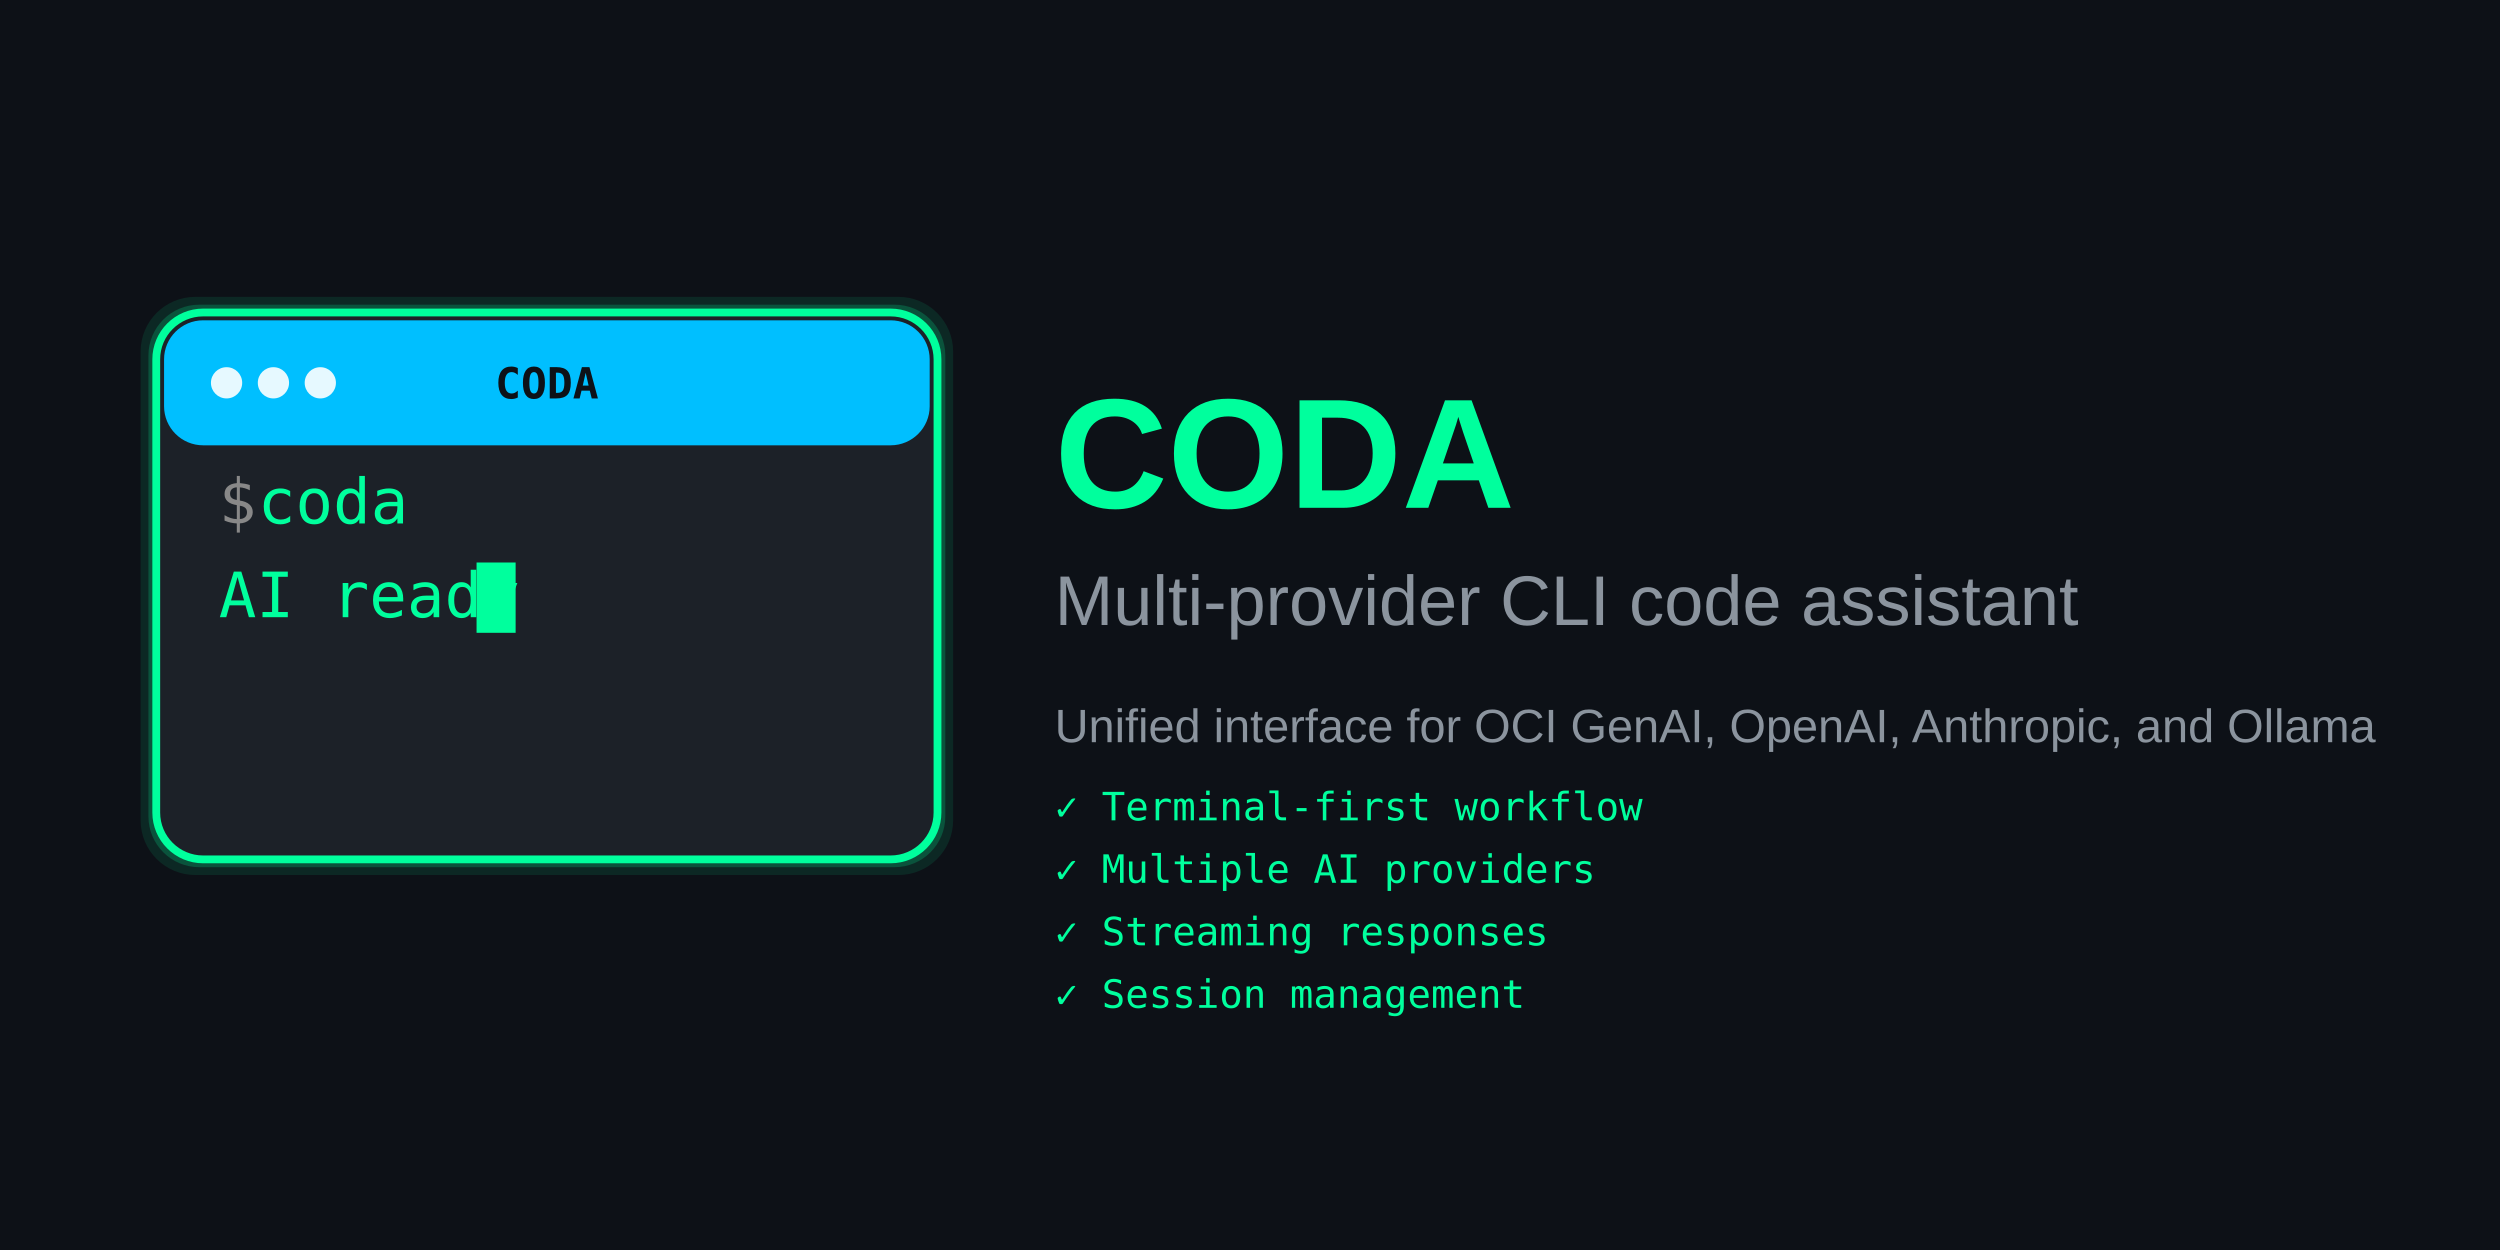
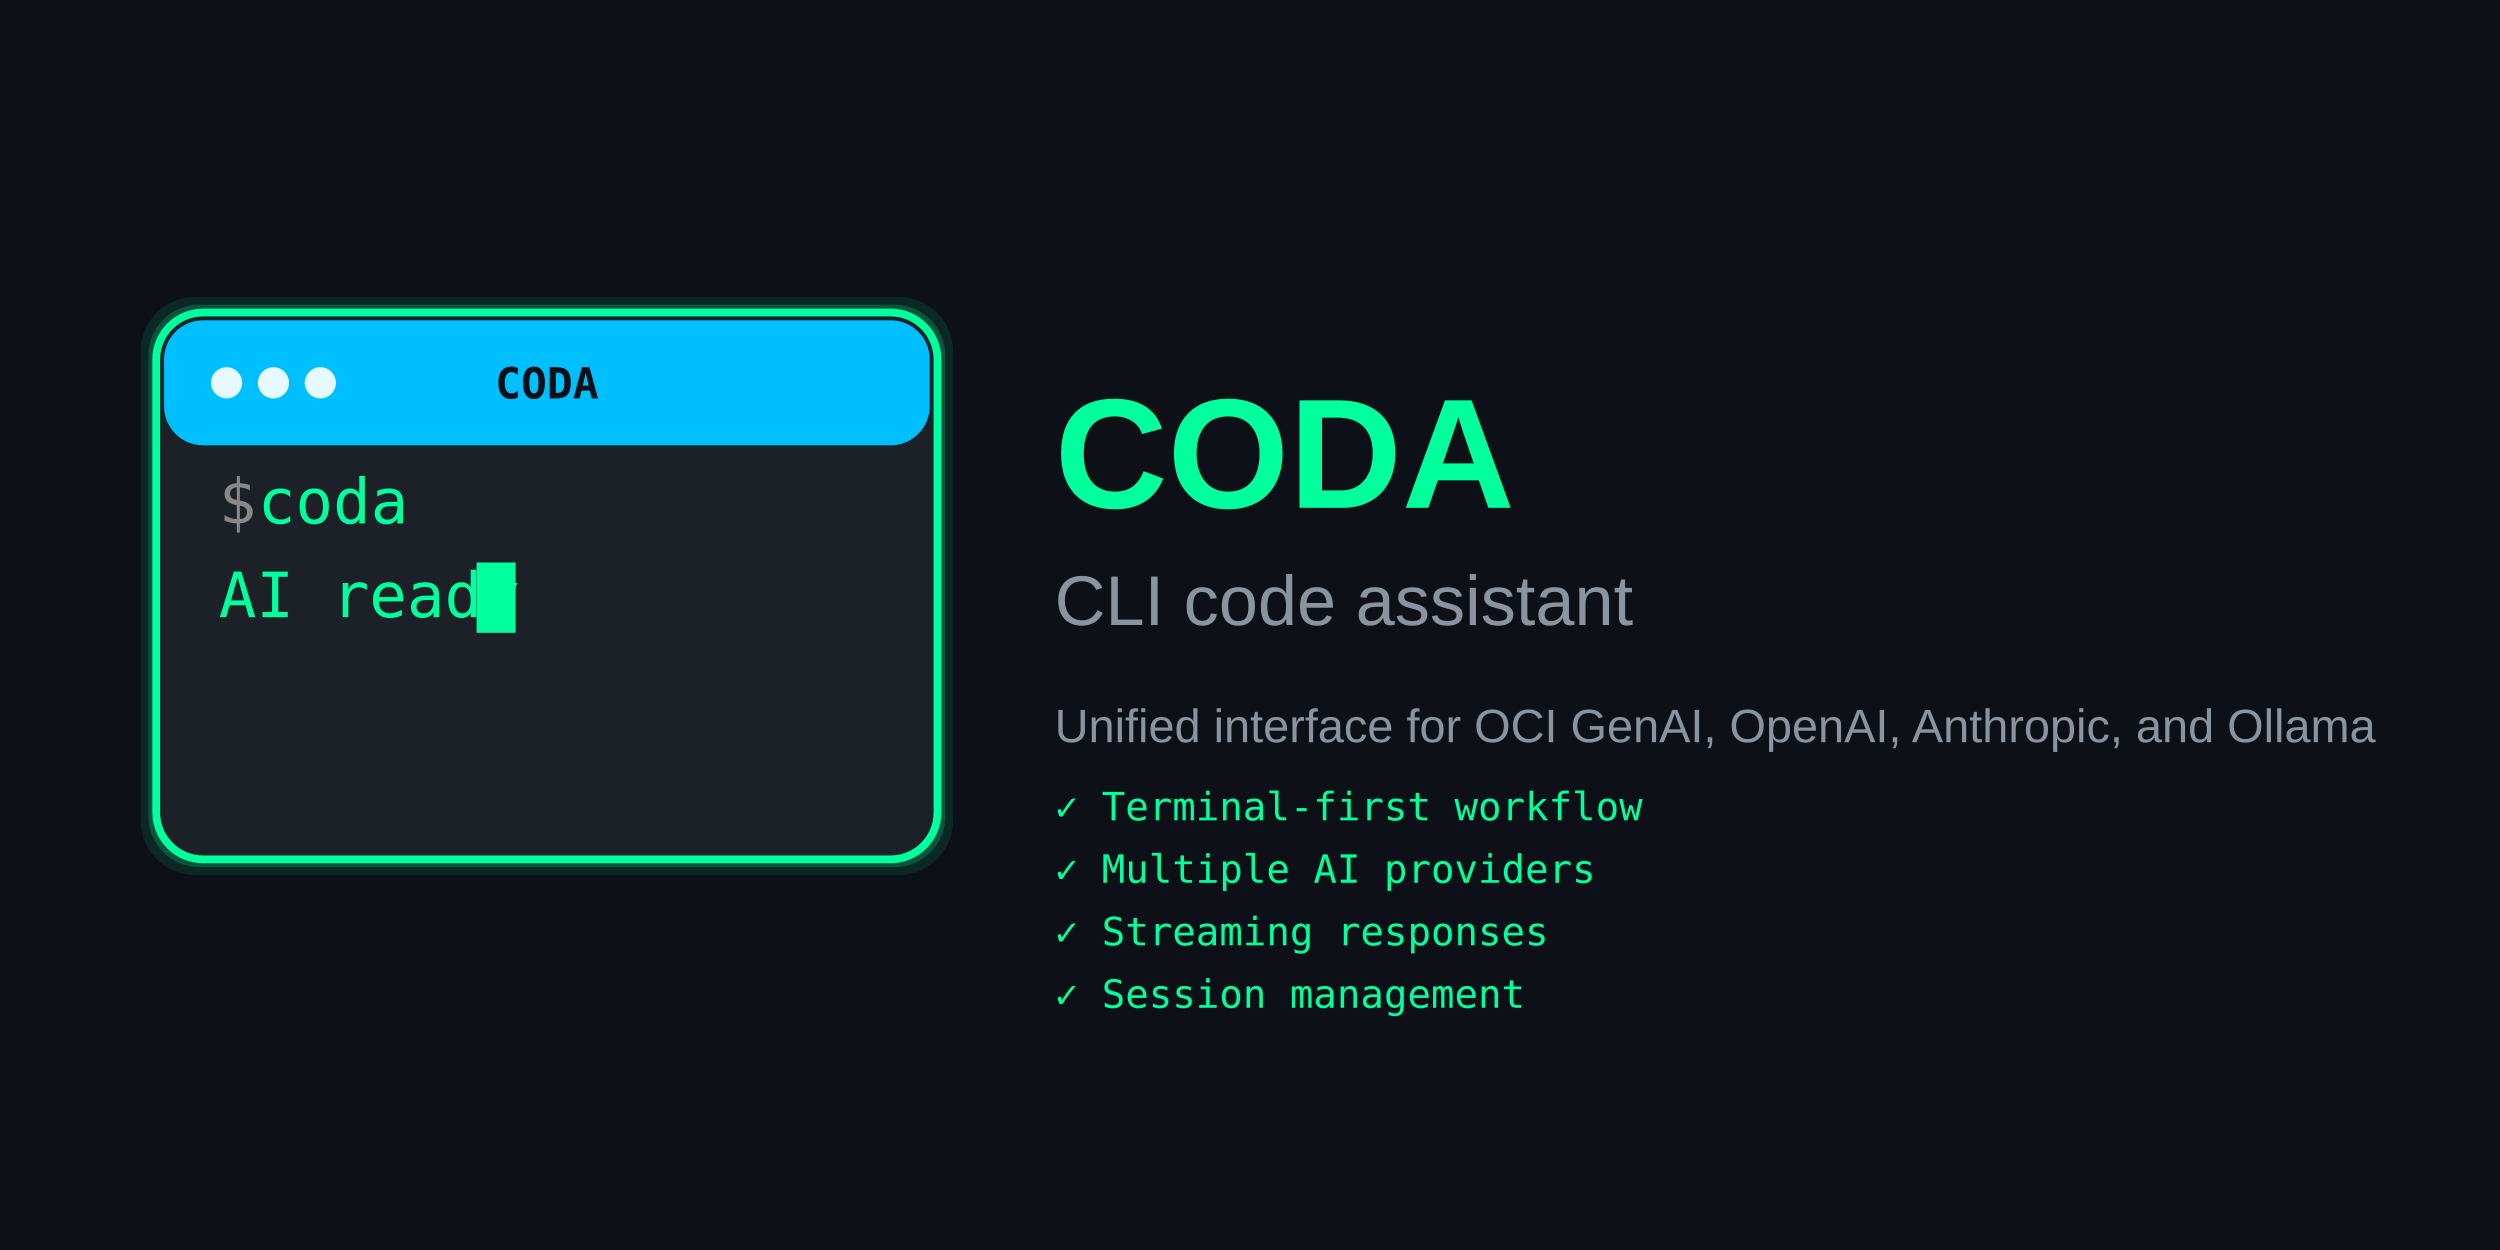
<svg xmlns="http://www.w3.org/2000/svg" width="1280" height="640" viewBox="0 0 1280 640">
  <rect width="1280" height="640" fill="#0d1117" />
  <g transform="translate(40, 40)">
    <g transform="translate(40, 120)">
      <rect x="-8" y="-8" width="416" height="296" rx="28" fill="#00ff9d" opacity="0.1" />
      <rect x="-4" y="-4" width="408" height="288" rx="26" fill="#00ff9d" opacity="0.2" />
      <rect x="0" y="0" width="400" height="280" rx="24" fill="#1c2128" stroke="#00ff9d" stroke-width="4" />
      <rect x="4" y="4" width="392" height="64" rx="20" fill="#00bfff" />
      <circle cx="36" cy="36" r="8" fill="#ffffff" opacity="0.9" />
      <circle cx="60" cy="36" r="8" fill="#ffffff" opacity="0.9" />
      <circle cx="84" cy="36" r="8" fill="#ffffff" opacity="0.9" />
      <text x="200" y="44" text-anchor="middle" fill="#0d1117" font-family="monospace" font-size="22" font-weight="bold">CODA</text>
      <text x="32" y="108" fill="#888888" font-family="monospace" font-size="32">$</text>
      <text x="52" y="108" fill="#00ff9d" font-family="monospace" font-size="32">coda</text>
      <text x="32" y="156" fill="#00ff9d" font-family="monospace" font-size="32">AI ready</text>
      <rect x="164" y="128" width="20" height="36" fill="#00ff9d" />
    </g>
    <text x="500" y="220" fill="#00ff9d" font-family="Arial, sans-serif" font-size="80" font-weight="bold">CODA</text>
-     <text x="500" y="280" fill="#8b949e" font-family="Arial, sans-serif" font-size="36">Multi-provider CLI code assistant</text>
+     <text x="500" y="280" fill="#8b949e" font-family="Arial, sans-serif" font-size="36">CLI code assistant</text>
    <text x="500" y="340" fill="#8b949e" font-family="Arial, sans-serif" font-size="24">
      Unified interface for OCI GenAI, OpenAI, Anthropic, and Ollama
    </text>
    <g transform="translate(500, 380)">
      <text y="0" fill="#00ff9d" font-family="monospace" font-size="20">✓ Terminal-first workflow</text>
      <text y="32" fill="#00ff9d" font-family="monospace" font-size="20">✓ Multiple AI providers</text>
      <text y="64" fill="#00ff9d" font-family="monospace" font-size="20">✓ Streaming responses</text>
      <text y="96" fill="#00ff9d" font-family="monospace" font-size="20">✓ Session management</text>
    </g>
  </g>
</svg>
